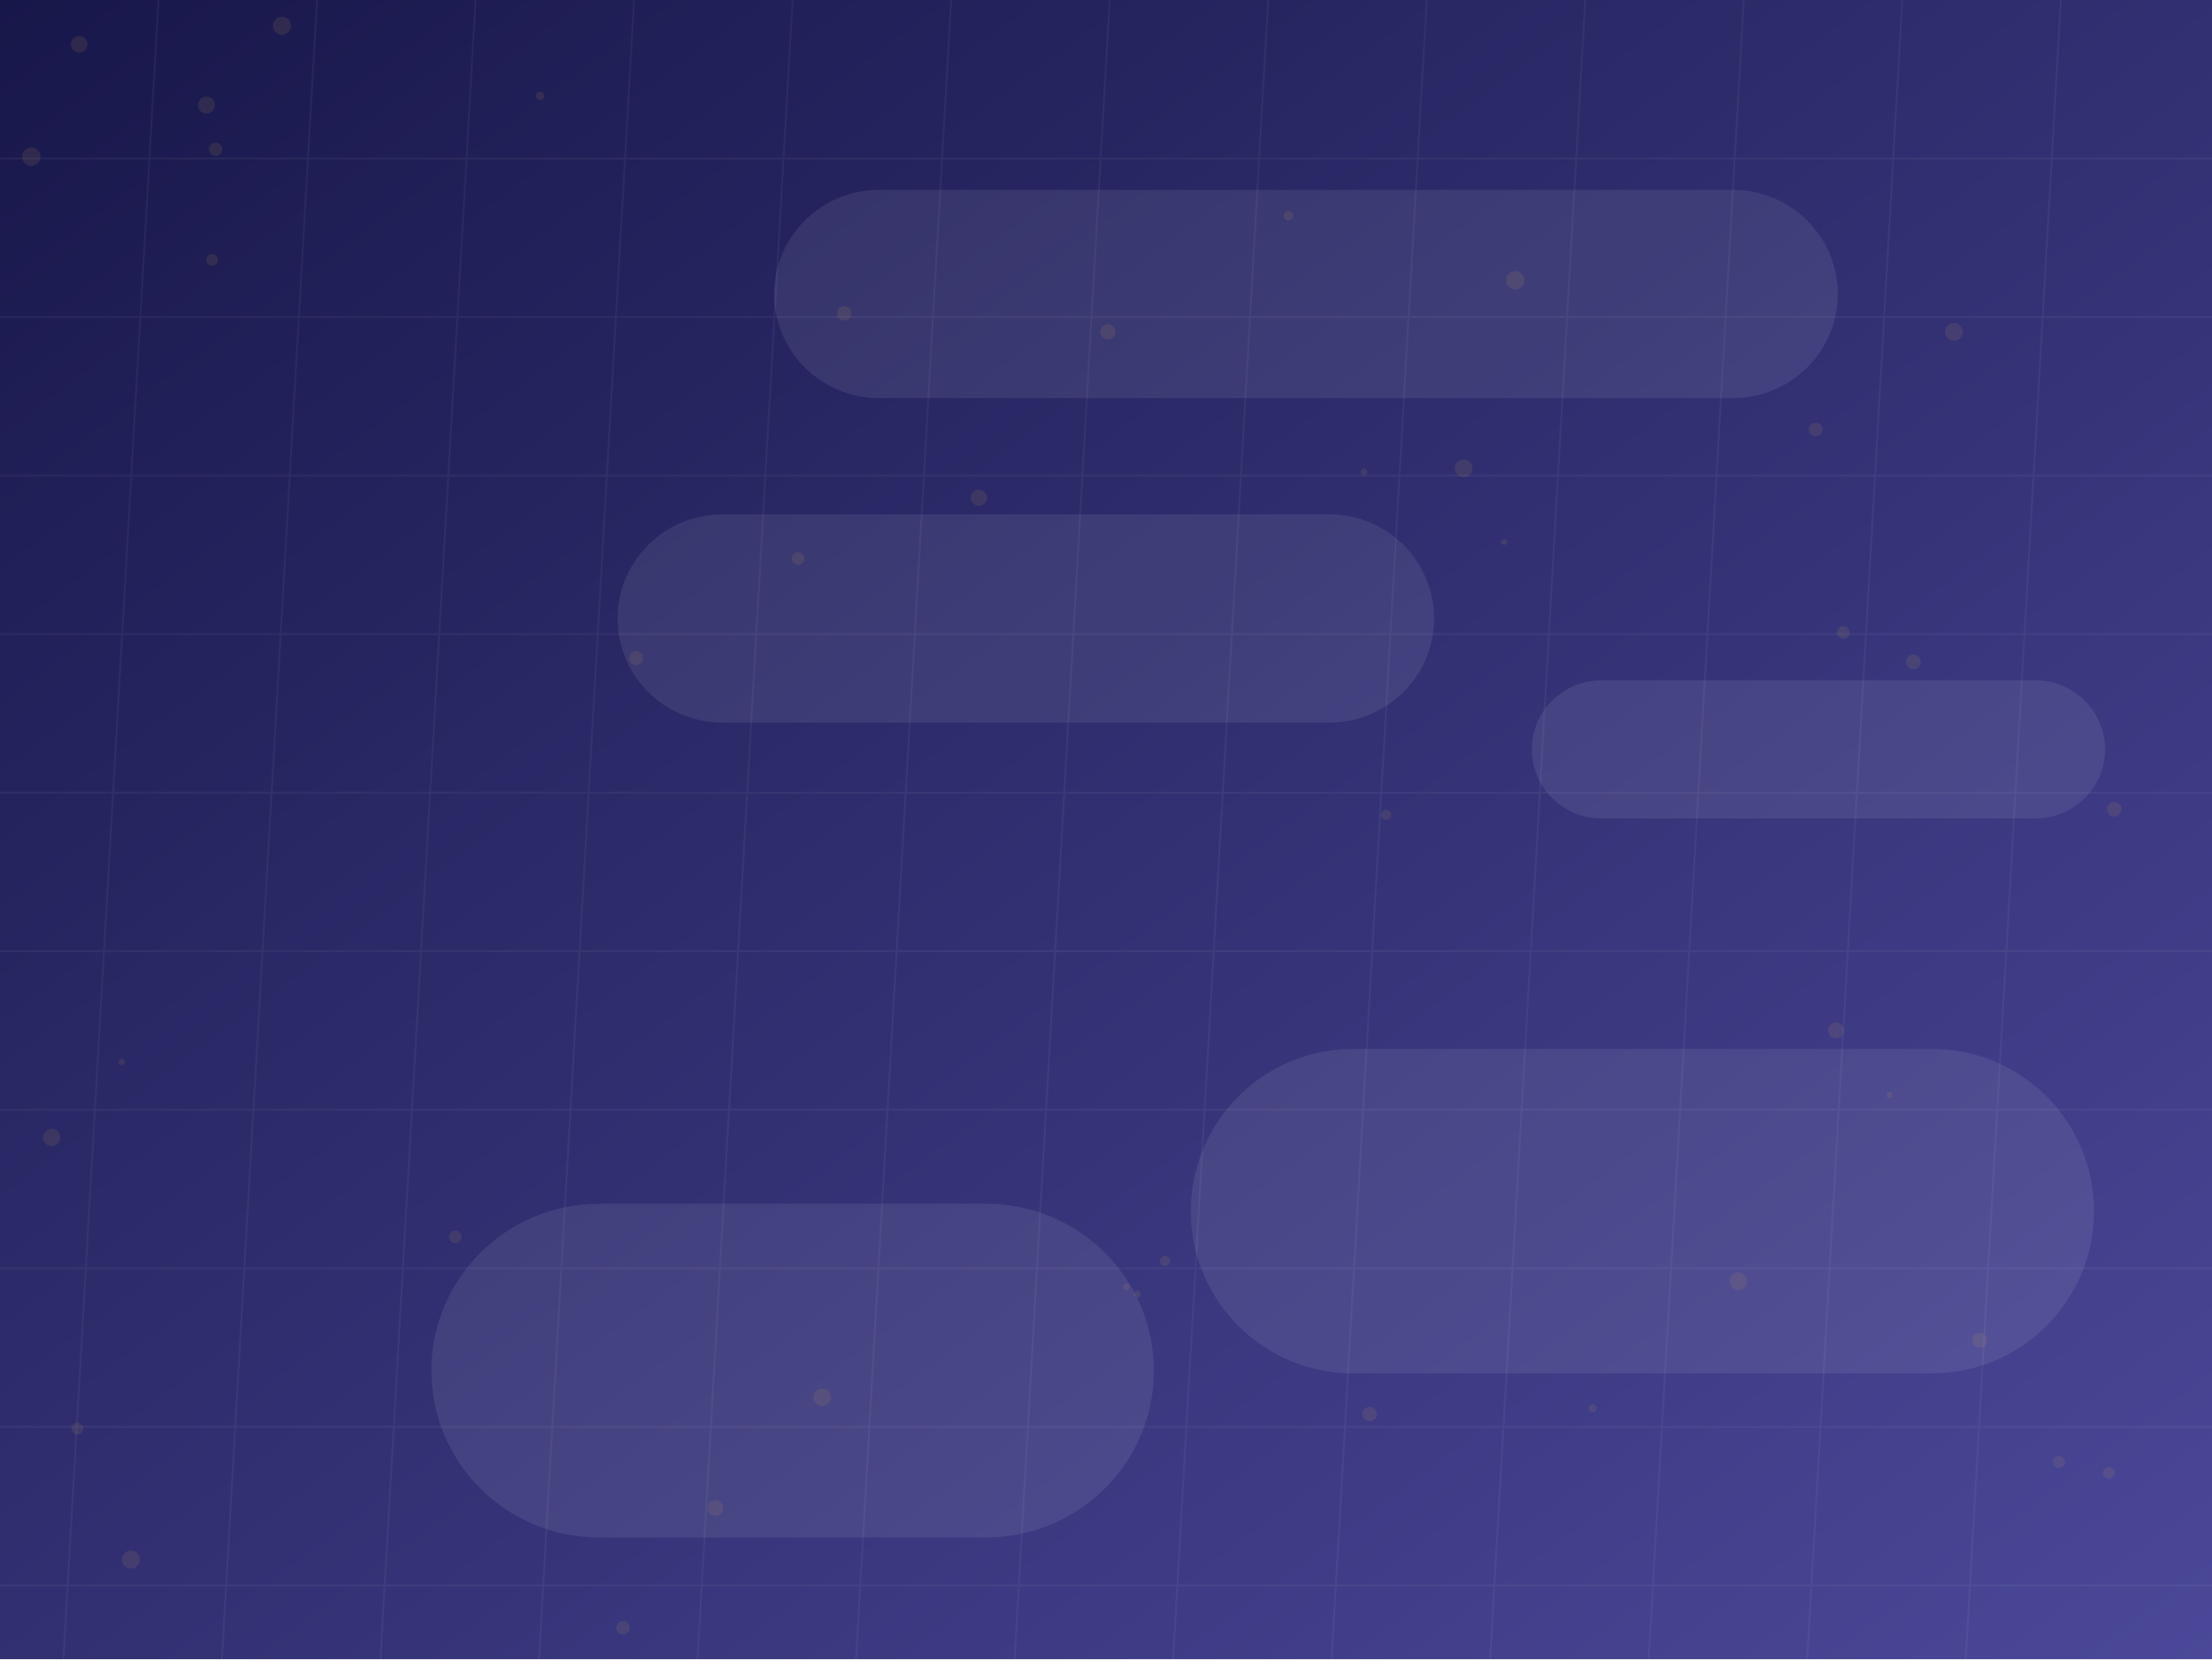
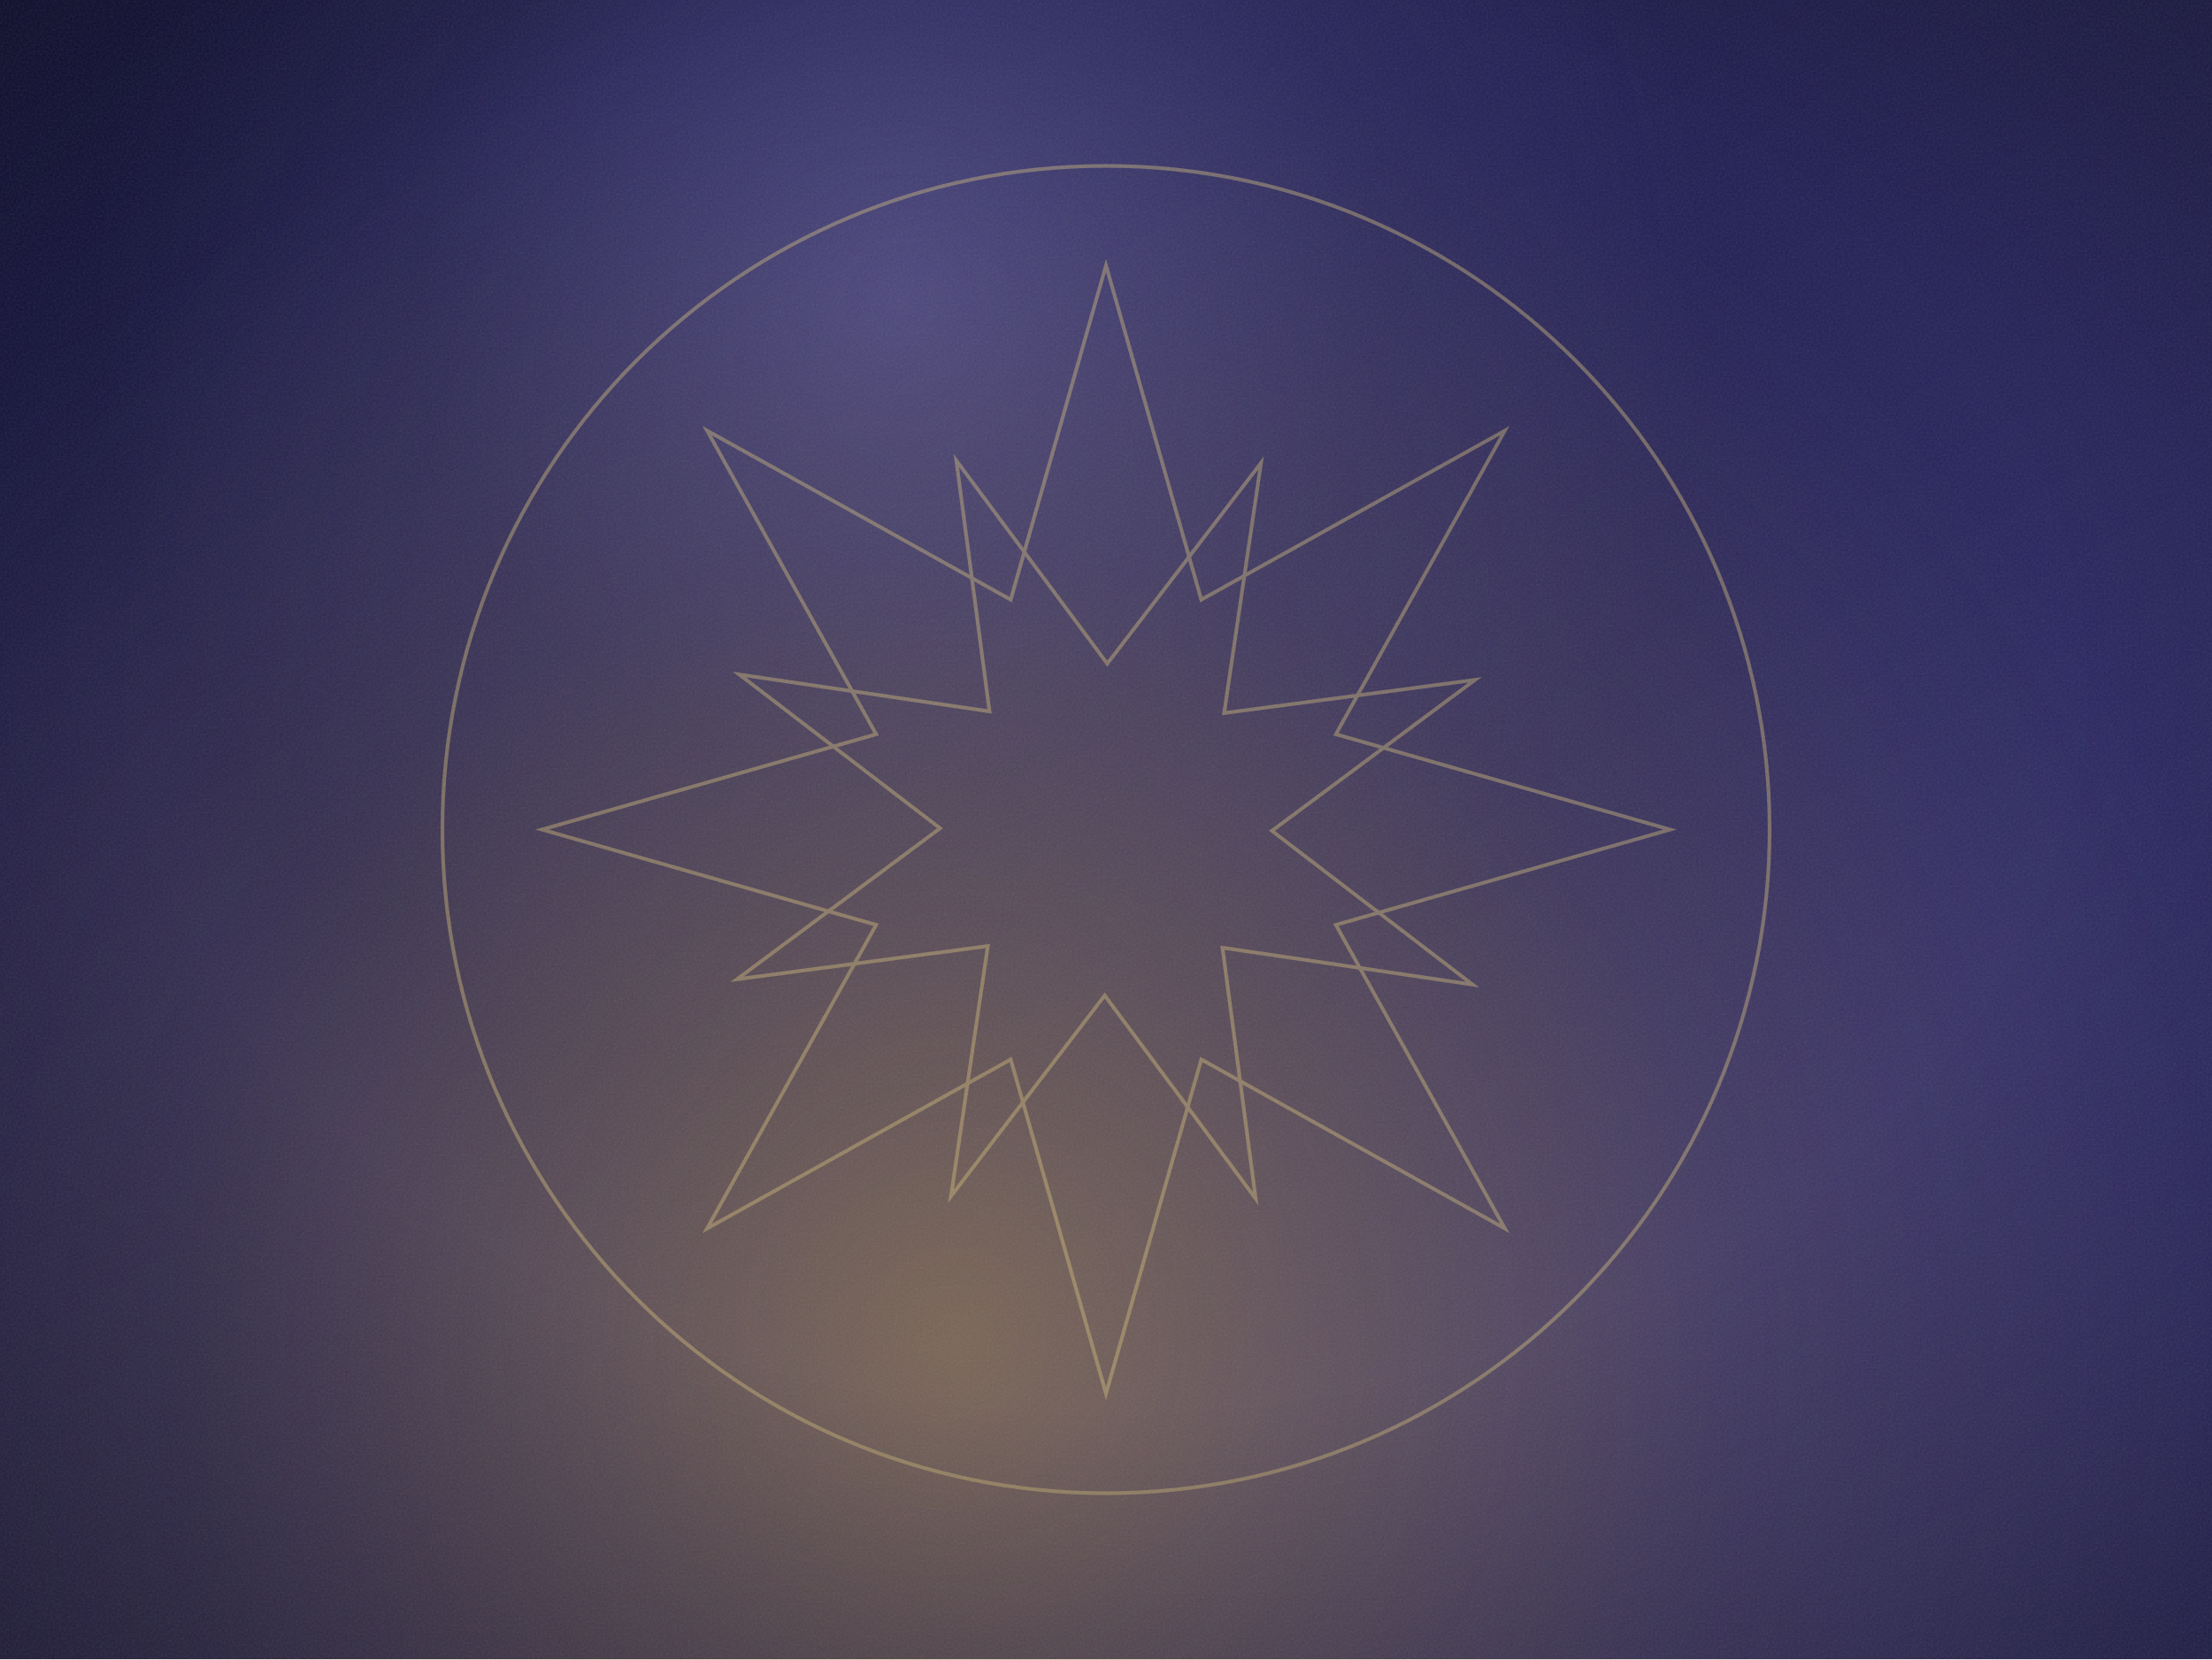
<svg xmlns="http://www.w3.org/2000/svg" width="1200" height="900" viewBox="0 0 1200 900" role="img">
  <defs>
-     <linearGradient id="t118" x1="0" y1="0" x2="1" y2="1">
-       <stop offset="0%" stop-color="#18174a" />
-       <stop offset="100%" stop-color="#4b4899" />
+     <linearGradient id="t120" x1="0" y1="0" x2="0.8" y2="1">
+       <stop offset="0%" stop-color="#121139" />
+       <stop offset="100%" stop-color="#343073" />
    </linearGradient>
+     <radialGradient id="bloom1200">
+       <stop offset="0%" stop-color="#6f6bb8" stop-opacity="0.85" />
+       <stop offset="60%" stop-color="#6f6bb8" stop-opacity="0.22" />
+       <stop offset="100%" stop-color="#6f6bb8" stop-opacity="0" />
+     </radialGradient>
+     <radialGradient id="bloom1201">
+       <stop offset="0%" stop-color="#c8a24b" stop-opacity="0.85" />
+       <stop offset="60%" stop-color="#c8a24b" stop-opacity="0.22" />
+       <stop offset="100%" stop-color="#c8a24b" stop-opacity="0" />
+     </radialGradient>
+     <radialGradient id="t120v" cx="50%" cy="42%" r="78%">
+       <stop offset="55%" stop-color="#000000" stop-opacity="0" />
+       <stop offset="100%" stop-color="#000000" stop-opacity="0.42" />
+     </radialGradient>
+     <filter id="t120g" x="0" y="0" width="100%" height="100%">
+       <feTurbulence type="fractalNoise" baseFrequency="0.85" numOctaves="3" stitchTiles="stitch" result="n" />
+       <feColorMatrix type="saturate" values="0" in="n" result="g" />
+       <feComponentTransfer in="g" result="t">
+         <feFuncA type="linear" slope="0.2" />
+       </feComponentTransfer>
+     </filter>
  </defs>
-   <rect width="1200" height="900" fill="url(#t118)" />
-   <g fill="#ffffff" opacity="0.08">
-     <rect x="335" y="279" width="443" height="113" rx="57" />
-     <rect x="420" y="103" width="577" height="113" rx="57" />
-     <rect x="831" y="369" width="311" height="75" rx="38" />
-     <rect x="234" y="653" width="392" height="181" rx="91" />
-     <rect x="646" y="569" width="490" height="176" rx="88" />
+   <rect width="1200" height="900" fill="url(#t120)" />
+   <g opacity="0.6">
+     <circle cx="488.2" cy="160.5" r="441.1" fill="url(#bloom1200)" />
+     <circle cx="517.1" cy="730.9" r="725.7" fill="url(#bloom1201)" />
  </g>
-   <g stroke="#ffffff" stroke-width="1" opacity="0.05">
-     <line x1="86" y1="0" x2="34.4" y2="900" />
-     <line x1="172" y1="0" x2="120.4" y2="900" />
-     <line x1="258" y1="0" x2="206.4" y2="900" />
-     <line x1="344" y1="0" x2="292.4" y2="900" />
-     <line x1="430" y1="0" x2="378.4" y2="900" />
-     <line x1="516" y1="0" x2="464.4" y2="900" />
-     <line x1="602" y1="0" x2="550.4" y2="900" />
-     <line x1="688" y1="0" x2="636.4" y2="900" />
-     <line x1="774" y1="0" x2="722.4" y2="900" />
-     <line x1="860" y1="0" x2="808.4" y2="900" />
-     <line x1="946" y1="0" x2="894.4" y2="900" />
-     <line x1="1032" y1="0" x2="980.4" y2="900" />
-     <line x1="1118" y1="0" x2="1066.4" y2="900" />
-     <line x1="0" y1="86" x2="1200" y2="86" />
-     <line x1="0" y1="172" x2="1200" y2="172" />
-     <line x1="0" y1="258" x2="1200" y2="258" />
-     <line x1="0" y1="344" x2="1200" y2="344" />
-     <line x1="0" y1="430" x2="1200" y2="430" />
-     <line x1="0" y1="516" x2="1200" y2="516" />
-     <line x1="0" y1="602" x2="1200" y2="602" />
-     <line x1="0" y1="688" x2="1200" y2="688" />
-     <line x1="0" y1="774" x2="1200" y2="774" />
-     <line x1="0" y1="860" x2="1200" y2="860" />
+   <g fill="none" stroke="#dcc57c" stroke-width="2" opacity="0.4">
+     <path d="M906,450L724.7,501.7L816.4,666.4L651.7,574.7L600,756L548.3,574.7L383.6,666.4L475.3,501.7L294,450L475.3,398.3L383.6,233.6L548.3,325.3L600,144L651.7,325.3L816.4,233.6L724.7,398.3Z" />
+     <path d="M798.9,534.1L663.2,514.1L681.2,650.2L599.3,540L515.9,648.9L535.9,513.2L399.8,531.2L510,449.3L401.1,365.9L536.8,385.9L518.8,249.8L600.7,360L684.1,251.1L664.1,386.8L800.2,368.8L690,450.7Z" />
+     <circle cx="600" cy="450" r="360" />
  </g>
-   <g fill="#c8a24b" opacity="0.12">
-     <circle cx="338" cy="883" r="3.7" />
-     <circle cx="43" cy="24" r="4.5" />
-     <circle cx="247" cy="671" r="3.4" />
-     <circle cx="433" cy="303" r="3.4" />
-     <circle cx="1060" cy="180" r="4.8" />
-     <circle cx="617" cy="702" r="1.9" />
-     <circle cx="740" cy="256" r="1.8" />
-     <circle cx="1147" cy="439" r="4.0" />
-     <circle cx="1038" cy="359" r="4.0" />
-     <circle cx="153" cy="14" r="4.9" />
-     <circle cx="816" cy="294" r="1.6" />
-     <circle cx="1117" cy="793" r="3.3" />
-     <circle cx="822" cy="152" r="5.0" />
-     <circle cx="1025" cy="594" r="1.7" />
-     <circle cx="752" cy="442" r="2.7" />
-     <circle cx="71" cy="846" r="4.9" />
-     <circle cx="531" cy="270" r="4.4" />
-     <circle cx="743" cy="767" r="3.9" />
-     <circle cx="699" cy="117" r="2.6" />
-     <circle cx="117" cy="81" r="3.6" />
-     <circle cx="611" cy="698" r="1.8" />
-     <circle cx="943" cy="695" r="4.8" />
-     <circle cx="42" cy="775" r="3.2" />
-     <circle cx="345" cy="357" r="3.8" />
-     <circle cx="1074" cy="727" r="4.1" />
-     <circle cx="864" cy="764" r="2.2" />
-     <circle cx="996" cy="559" r="4.3" />
-     <circle cx="985" cy="233" r="3.7" />
-     <circle cx="28" cy="617" r="4.7" />
-     <circle cx="632" cy="684" r="2.8" />
-     <circle cx="17" cy="85" r="5.0" />
-     <circle cx="601" cy="180" r="4.1" />
-     <circle cx="1000" cy="343" r="3.4" />
-     <circle cx="388" cy="818" r="4.3" />
-     <circle cx="66" cy="576" r="1.7" />
-     <circle cx="112" cy="57" r="4.6" />
-     <circle cx="458" cy="170" r="3.9" />
-     <circle cx="794" cy="254" r="4.8" />
-     <circle cx="293" cy="52" r="2.3" />
-     <circle cx="115" cy="141" r="3.2" />
-     <circle cx="446" cy="758" r="4.8" />
-     <circle cx="1144" cy="799" r="3.2" />
-   </g>
+   <rect width="1200" height="900" fill="url(#t120v)" />
+   <rect width="1200" height="900" filter="url(#t120g)" opacity="0.55" />
</svg>
